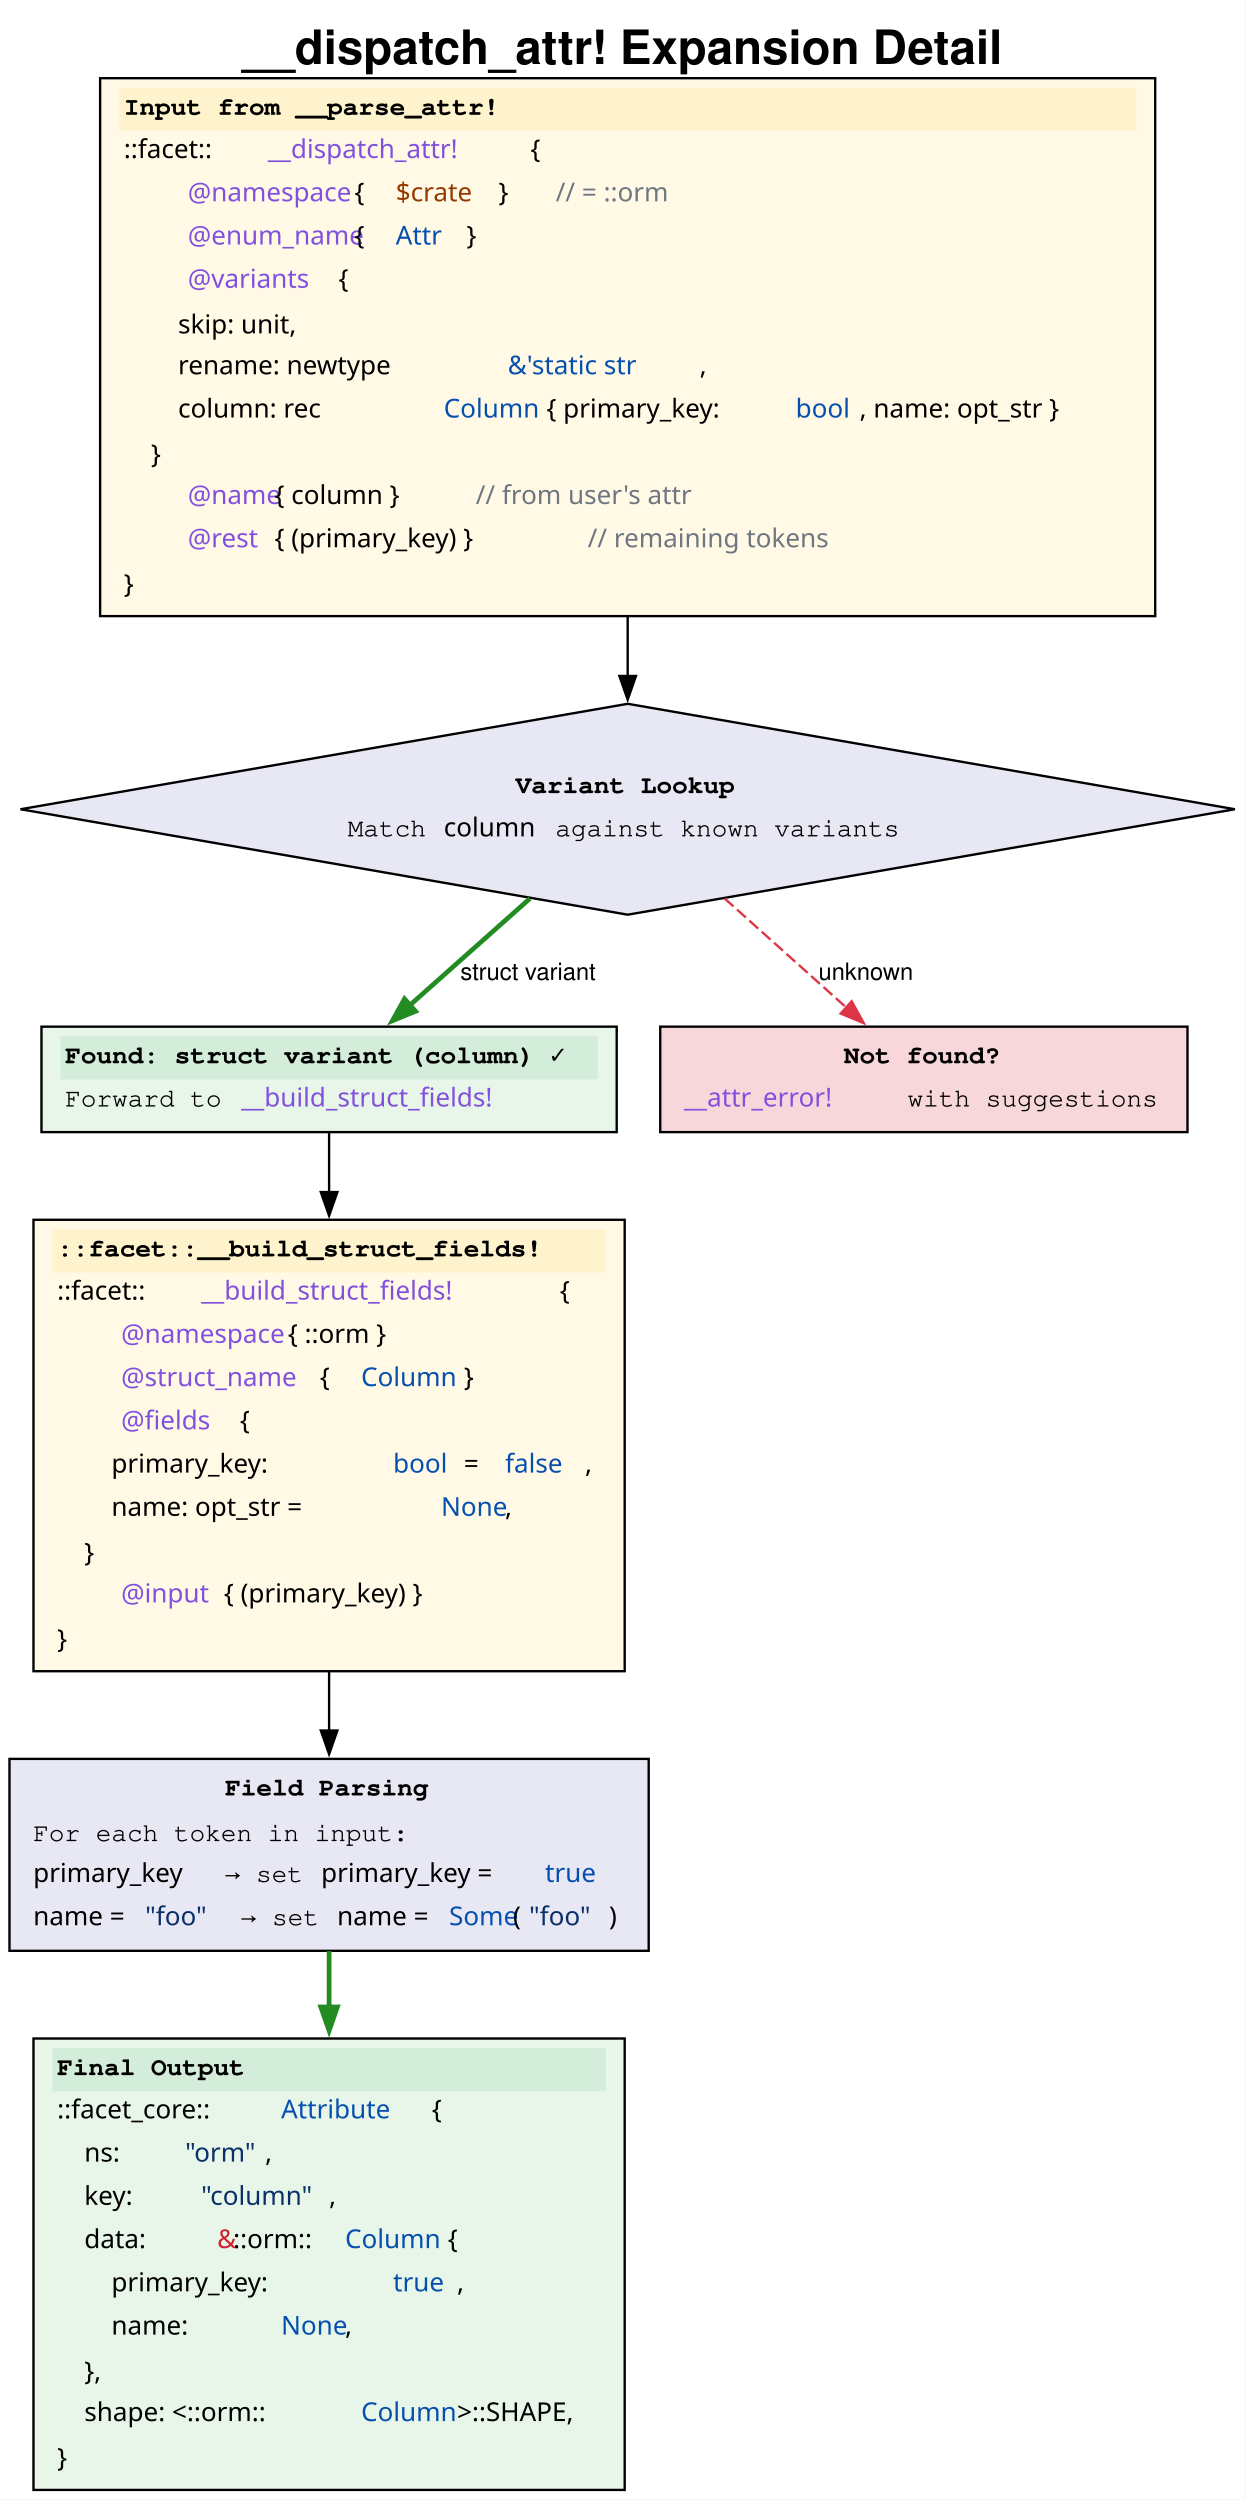
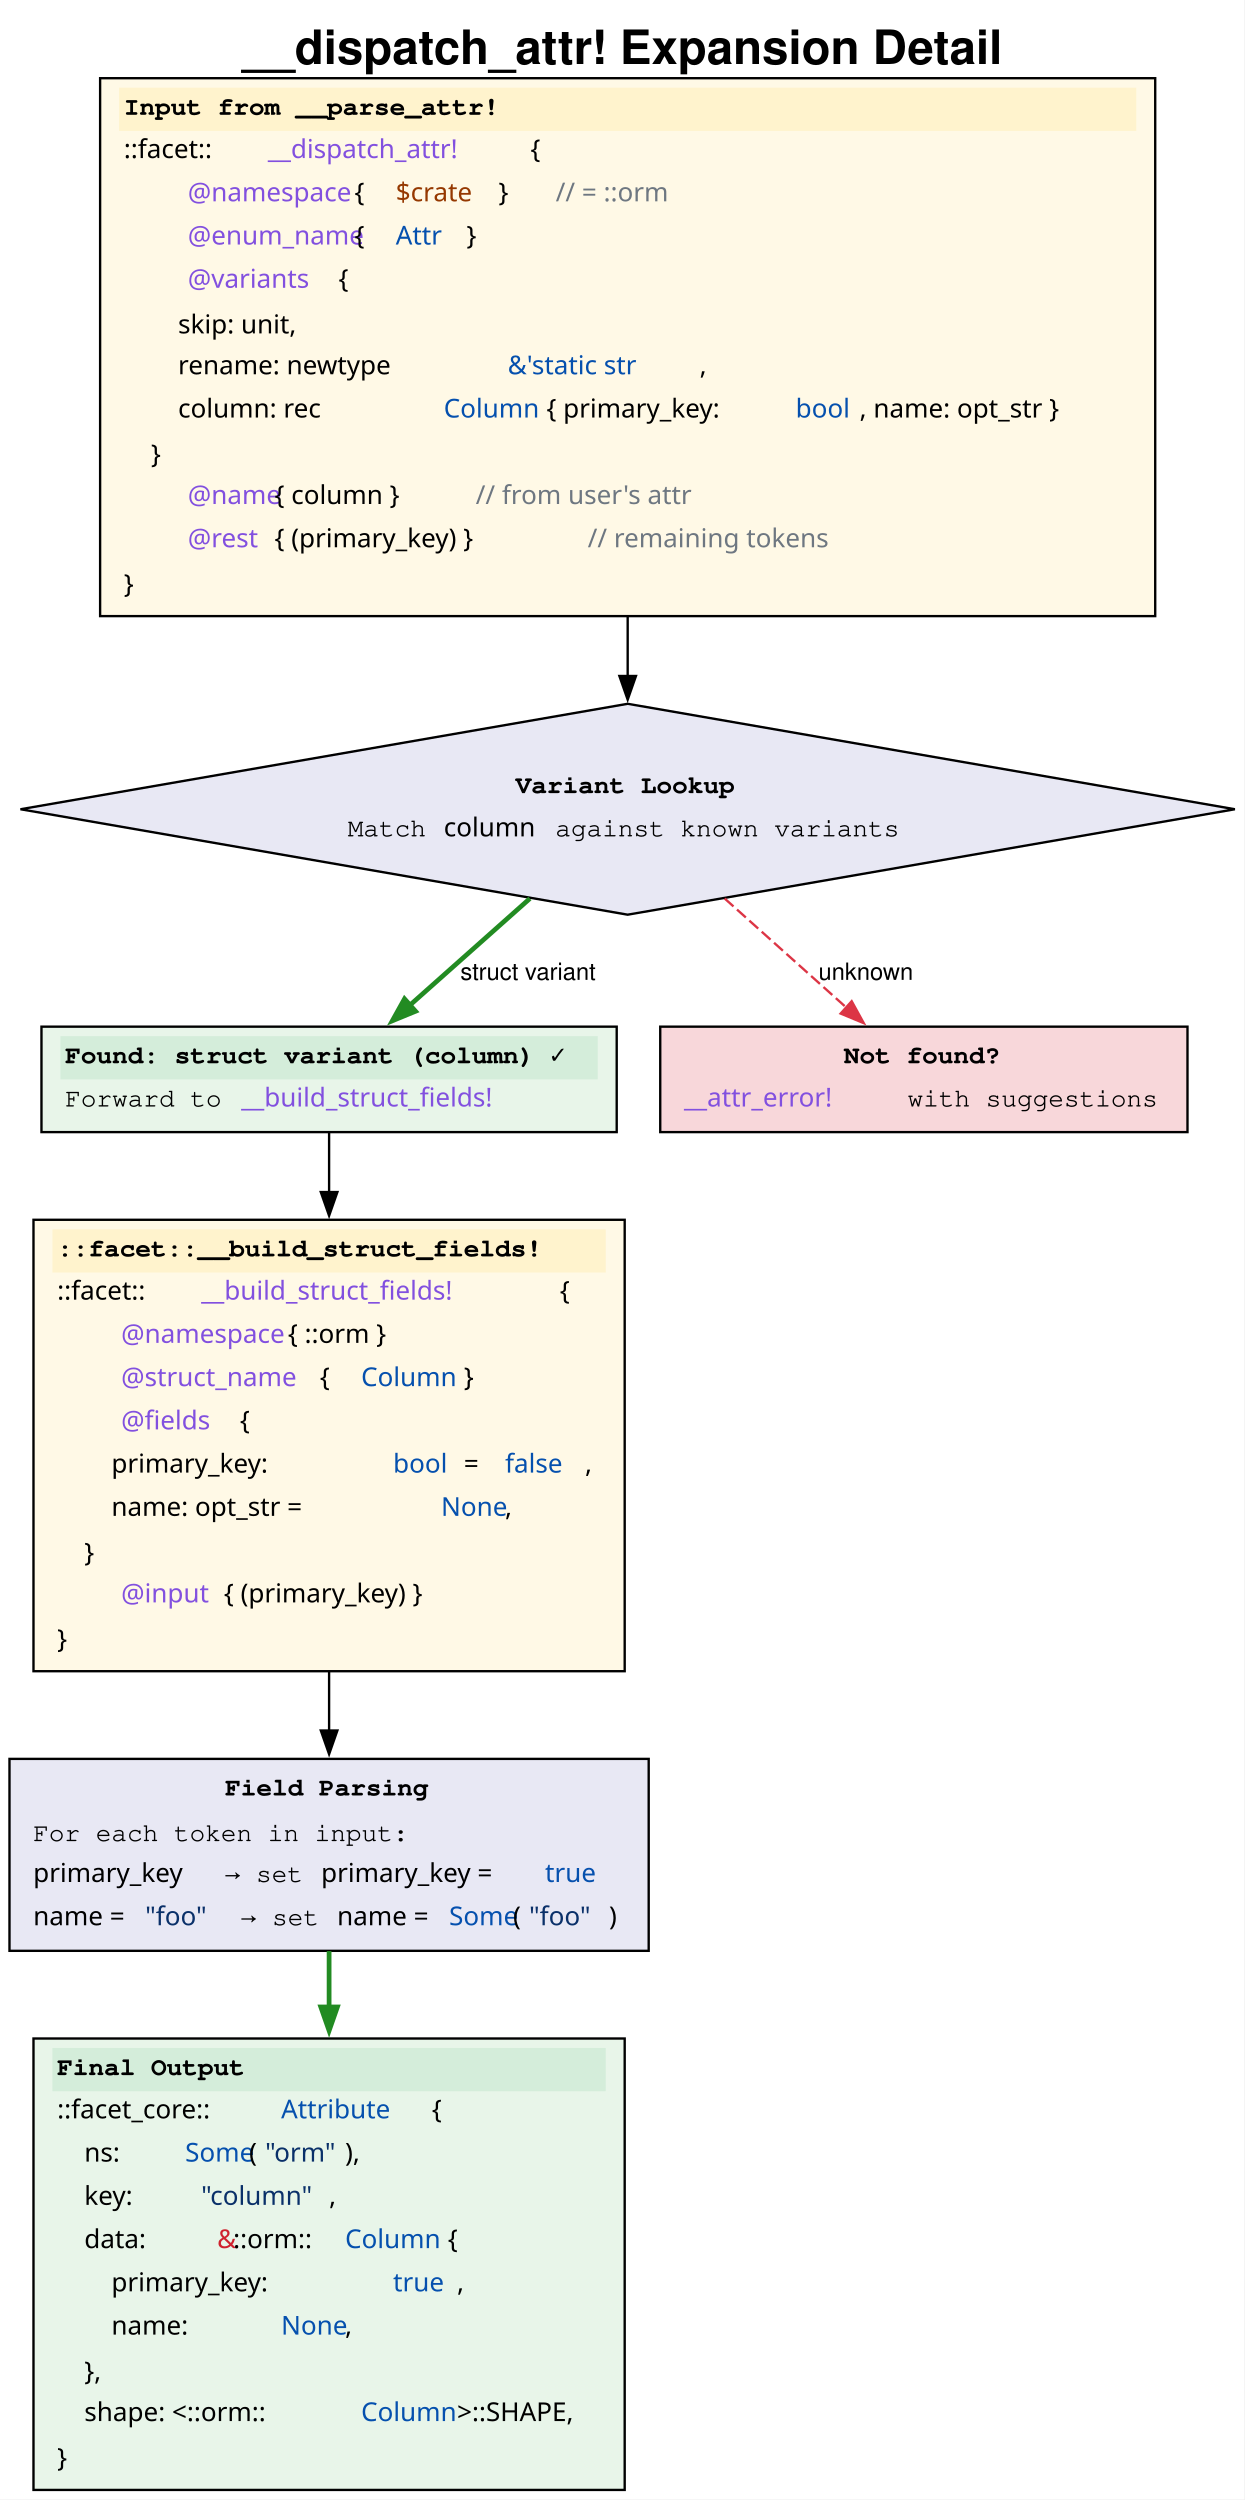
<svg xmlns="http://www.w3.org/2000/svg" width="525pt" height="1055pt" viewBox="0.00 0.00 525.00 1055.00">
  <g id="graph0" class="graph" transform="scale(1 1) rotate(0) translate(4 1050.75)">
    <polygon fill="white" stroke="none" points="-4,4 -4,-1050.75 521.12,-1050.75 521.12,4 -4,4" />
    <text xml:space="preserve" text-anchor="middle" x="258.56" y="-1023.75" font-family="Helvetica,sans-Serif" font-weight="bold" font-size="20.00">__dispatch_attr! Expansion Detail</text>
    <g id="node1" class="node">
      <polygon fill="#fff9e6" stroke="black" points="483.5,-1017.75 38.25,-1017.75 38.25,-790.75 483.5,-790.75 483.5,-1017.75" />
      <polygon fill="#fff3cd" stroke="none" points="46.25,-995.5 46.25,-1013.75 475.5,-1013.75 475.5,-995.5 46.25,-995.5" />
      <text xml:space="preserve" text-anchor="start" x="48.25" y="-1002.3" font-family="Monaco, Consolas, Courier" font-weight="bold" font-size="11.00">Input from __parse_attr!</text>
      <text xml:space="preserve" text-anchor="start" x="48.25" y="-984.05" font-family="Monaco" font-size="11.00">::facet::</text>
      <text xml:space="preserve" text-anchor="start" x="109" y="-984.05" font-family="Monaco" font-size="11.00" fill="#8250df">__dispatch_attr!</text>
      <text xml:space="preserve" text-anchor="start" x="217" y="-984.05" font-family="Monaco" font-size="11.00"> {</text>
      <text xml:space="preserve" text-anchor="start" x="48.25" y="-965.8" font-family="Monaco" font-size="11.00">    </text>
      <text xml:space="preserve" text-anchor="start" x="75.25" y="-965.8" font-family="Monaco" font-size="11.00" fill="#8250df">@namespace</text>
      <text xml:space="preserve" text-anchor="start" x="142.75" y="-965.8" font-family="Monaco" font-size="11.00"> { </text>
      <text xml:space="preserve" text-anchor="start" x="163" y="-965.8" font-family="Monaco" font-size="11.00" fill="#953800">$crate</text>
      <text xml:space="preserve" text-anchor="start" x="203.5" y="-965.8" font-family="Monaco" font-size="11.00"> }  </text>
      <text xml:space="preserve" text-anchor="start" x="230.5" y="-965.8" font-family="Monaco" font-size="11.00" fill="#6e7781">// = ::orm</text>
      <text xml:space="preserve" text-anchor="start" x="48.25" y="-947.55" font-family="Monaco" font-size="11.00">    </text>
      <text xml:space="preserve" text-anchor="start" x="75.25" y="-947.55" font-family="Monaco" font-size="11.00" fill="#8250df">@enum_name</text>
      <text xml:space="preserve" text-anchor="start" x="142.75" y="-947.55" font-family="Monaco" font-size="11.00"> { </text>
      <text xml:space="preserve" text-anchor="start" x="163" y="-947.55" font-family="Monaco" font-size="11.00" fill="#0550ae">Attr</text>
      <text xml:space="preserve" text-anchor="start" x="190" y="-947.55" font-family="Monaco" font-size="11.00"> }</text>
      <text xml:space="preserve" text-anchor="start" x="48.25" y="-929.3" font-family="Monaco" font-size="11.00">    </text>
      <text xml:space="preserve" text-anchor="start" x="75.25" y="-929.3" font-family="Monaco" font-size="11.00" fill="#8250df">@variants</text>
      <text xml:space="preserve" text-anchor="start" x="136" y="-929.3" font-family="Monaco" font-size="11.00"> {</text>
      <text xml:space="preserve" text-anchor="start" x="48.25" y="-910.05" font-family="Monaco" font-size="11.00">        skip: unit,</text>
      <text xml:space="preserve" text-anchor="start" x="48.25" y="-892.8" font-family="Monaco" font-size="11.00">        rename: newtype </text>
      <text xml:space="preserve" text-anchor="start" x="210.25" y="-892.8" font-family="Monaco" font-size="11.00" fill="#0550ae">&amp;'static str</text>
      <text xml:space="preserve" text-anchor="start" x="291.25" y="-892.8" font-family="Monaco" font-size="11.00">,</text>
      <text xml:space="preserve" text-anchor="start" x="48.25" y="-874.55" font-family="Monaco" font-size="11.00">        column: rec </text>
      <text xml:space="preserve" text-anchor="start" x="183.25" y="-874.55" font-family="Monaco" font-size="11.00" fill="#0550ae">Column</text>
      <text xml:space="preserve" text-anchor="start" x="223.75" y="-874.55" font-family="Monaco" font-size="11.00"> { primary_key: </text>
      <text xml:space="preserve" text-anchor="start" x="331.75" y="-874.55" font-family="Monaco" font-size="11.00" fill="#0550ae">bool</text>
      <text xml:space="preserve" text-anchor="start" x="358.75" y="-874.55" font-family="Monaco" font-size="11.00">, name: opt_str }</text>
      <text xml:space="preserve" text-anchor="start" x="48.25" y="-855.3" font-family="Monaco" font-size="11.00">    }</text>
      <text xml:space="preserve" text-anchor="start" x="48.25" y="-838.05" font-family="Monaco" font-size="11.00">    </text>
      <text xml:space="preserve" text-anchor="start" x="75.25" y="-838.05" font-family="Monaco" font-size="11.00" fill="#8250df">@name</text>
      <text xml:space="preserve" text-anchor="start" x="109" y="-838.05" font-family="Monaco" font-size="11.00"> { column }  </text>
      <text xml:space="preserve" text-anchor="start" x="196.75" y="-838.05" font-family="Monaco" font-size="11.00" fill="#6e7781">// from user's attr</text>
      <text xml:space="preserve" text-anchor="start" x="48.25" y="-819.8" font-family="Monaco" font-size="11.00">    </text>
      <text xml:space="preserve" text-anchor="start" x="75.25" y="-819.8" font-family="Monaco" font-size="11.00" fill="#8250df">@rest</text>
      <text xml:space="preserve" text-anchor="start" x="109" y="-819.8" font-family="Monaco" font-size="11.00"> { (primary_key) }  </text>
      <text xml:space="preserve" text-anchor="start" x="244" y="-819.8" font-family="Monaco" font-size="11.00" fill="#6e7781">// remaining tokens</text>
      <text xml:space="preserve" text-anchor="start" x="48.25" y="-800.55" font-family="Monaco" font-size="11.00">}</text>
    </g>
    <g id="node2" class="node">
      <polygon fill="#e8e8f4" stroke="black" points="260.88,-753.75 4.63,-709.25 260.87,-664.75 517.12,-709.25 260.88,-753.75" />
      <text xml:space="preserve" text-anchor="start" x="213.62" y="-716.05" font-family="Monaco, Consolas, Courier" font-weight="bold" font-size="11.00">Variant Lookup</text>
      <text xml:space="preserve" text-anchor="start" x="142.75" y="-697.8" font-family="Monaco, Consolas, Courier" font-size="11.00">Match </text>
      <text xml:space="preserve" text-anchor="start" x="183.25" y="-697.8" font-family="Monaco" font-size="11.00">column</text>
      <text xml:space="preserve" text-anchor="start" x="223.75" y="-697.8" font-family="Monaco, Consolas, Courier" font-size="11.00"> against known variants</text>
    </g>
    <g id="edge1" class="edge">
      <path fill="none" stroke="black" d="M260.88,-790.42C260.88,-781.78 260.88,-773.31 260.88,-765.31" />
      <polygon fill="black" stroke="black" points="264.38,-765.48 260.88,-755.48 257.38,-765.48 264.38,-765.48" />
    </g>
    <g id="node3" class="node">
      <polygon fill="#e8f5e9" stroke="black" points="256.25,-617.5 13.5,-617.5 13.5,-573 256.25,-573 256.25,-617.5" />
      <polygon fill="#d4edda" stroke="none" points="21.5,-595.25 21.5,-613.5 248.25,-613.5 248.25,-595.25 21.5,-595.25" />
      <text xml:space="preserve" text-anchor="start" x="23.5" y="-602.05" font-family="Monaco, Consolas, Courier" font-weight="bold" font-size="11.00">Found: struct variant (column) ✓</text>
      <text xml:space="preserve" text-anchor="start" x="23.5" y="-583.8" font-family="Monaco, Consolas, Courier" font-size="11.00">Forward to </text>
      <text xml:space="preserve" text-anchor="start" x="97.75" y="-583.8" font-family="Monaco" font-size="11.00" fill="#8250df">__build_struct_fields!</text>
    </g>
    <g id="edge2" class="edge">
      <path fill="none" stroke="#228b22" stroke-width="2" d="M219.62,-671.58C203.09,-656.89 184.3,-640.18 168.61,-626.24" />
      <polygon fill="#228b22" stroke="#228b22" stroke-width="2" points="171.36,-624 161.56,-619.97 166.71,-629.23 171.36,-624" />
      <text xml:space="preserve" text-anchor="middle" x="218.83" y="-637.25" font-family="Helvetica,sans-Serif" font-size="10.00">struct variant</text>
    </g>
    <g id="node7" class="node">
      <polygon fill="#f8d7da" stroke="black" points="497.12,-617.5 274.62,-617.5 274.62,-573 497.12,-573 497.12,-617.5" />
      <polygon fill="#f8d7da" stroke="none" points="282.62,-595.25 282.62,-613.5 489.12,-613.5 489.12,-595.25 282.62,-595.25" />
      <text xml:space="preserve" text-anchor="start" x="352.12" y="-602.05" font-family="Monaco, Consolas, Courier" font-weight="bold" font-size="11.00">Not found?</text>
      <text xml:space="preserve" text-anchor="start" x="284.62" y="-583.8" font-family="Monaco" font-size="11.00" fill="#8250df">__attr_error!</text>
      <text xml:space="preserve" text-anchor="start" x="372.38" y="-583.8" font-family="Monaco, Consolas, Courier" font-size="11.00"> with suggestions</text>
    </g>
    <g id="edge3" class="edge">
      <path fill="none" stroke="#dc3545" stroke-dasharray="5,2" d="M301.8,-671.58C318.51,-656.61 337.55,-639.55 353.28,-625.45" />
      <polygon fill="#dc3545" stroke="#dc3545" points="355.41,-628.25 360.52,-618.97 350.74,-623.03 355.41,-628.25" />
      <text xml:space="preserve" text-anchor="middle" x="361.38" y="-637.25" font-family="Helvetica,sans-Serif" font-size="10.00">unknown</text>
    </g>
    <g id="node4" class="node">
      <polygon fill="#fff9e6" stroke="black" points="259.62,-536 10.13,-536 10.13,-345.5 259.62,-345.5 259.62,-536" />
      <polygon fill="#fff3cd" stroke="none" points="18.12,-513.75 18.12,-532 251.62,-532 251.62,-513.75 18.12,-513.75" />
      <text xml:space="preserve" text-anchor="start" x="20.12" y="-520.55" font-family="Monaco, Consolas, Courier" font-weight="bold" font-size="11.00">::facet::__build_struct_fields!</text>
      <text xml:space="preserve" text-anchor="start" x="20.12" y="-502.3" font-family="Monaco" font-size="11.00">::facet::</text>
      <text xml:space="preserve" text-anchor="start" x="80.88" y="-502.3" font-family="Monaco" font-size="11.00" fill="#8250df">__build_struct_fields!</text>
      <text xml:space="preserve" text-anchor="start" x="229.38" y="-502.3" font-family="Monaco" font-size="11.00"> {</text>
      <text xml:space="preserve" text-anchor="start" x="20.12" y="-484.05" font-family="Monaco" font-size="11.00">    </text>
      <text xml:space="preserve" text-anchor="start" x="47.12" y="-484.05" font-family="Monaco" font-size="11.00" fill="#8250df">@namespace</text>
      <text xml:space="preserve" text-anchor="start" x="114.62" y="-484.05" font-family="Monaco" font-size="11.00"> { ::orm }</text>
      <text xml:space="preserve" text-anchor="start" x="20.12" y="-465.8" font-family="Monaco" font-size="11.00">    </text>
      <text xml:space="preserve" text-anchor="start" x="47.12" y="-465.8" font-family="Monaco" font-size="11.00" fill="#8250df">@struct_name</text>
      <text xml:space="preserve" text-anchor="start" x="128.12" y="-465.8" font-family="Monaco" font-size="11.00"> { </text>
      <text xml:space="preserve" text-anchor="start" x="148.38" y="-465.8" font-family="Monaco" font-size="11.00" fill="#0550ae">Column</text>
      <text xml:space="preserve" text-anchor="start" x="188.88" y="-465.8" font-family="Monaco" font-size="11.00"> }</text>
      <text xml:space="preserve" text-anchor="start" x="20.12" y="-447.55" font-family="Monaco" font-size="11.00">    </text>
      <text xml:space="preserve" text-anchor="start" x="47.12" y="-447.55" font-family="Monaco" font-size="11.00" fill="#8250df">@fields</text>
      <text xml:space="preserve" text-anchor="start" x="94.38" y="-447.55" font-family="Monaco" font-size="11.00"> {</text>
      <text xml:space="preserve" text-anchor="start" x="20.12" y="-429.3" font-family="Monaco" font-size="11.00">        primary_key: </text>
      <text xml:space="preserve" text-anchor="start" x="161.88" y="-429.3" font-family="Monaco" font-size="11.00" fill="#0550ae">bool</text>
      <text xml:space="preserve" text-anchor="start" x="188.88" y="-429.3" font-family="Monaco" font-size="11.00"> = </text>
      <text xml:space="preserve" text-anchor="start" x="209.12" y="-429.3" font-family="Monaco" font-size="11.00" fill="#0550ae">false</text>
      <text xml:space="preserve" text-anchor="start" x="242.88" y="-429.3" font-family="Monaco" font-size="11.00">,</text>
      <text xml:space="preserve" text-anchor="start" x="20.12" y="-411.05" font-family="Monaco" font-size="11.00">        name: opt_str = </text>
      <text xml:space="preserve" text-anchor="start" x="182.12" y="-411.05" font-family="Monaco" font-size="11.00" fill="#0550ae">None</text>
      <text xml:space="preserve" text-anchor="start" x="209.12" y="-411.05" font-family="Monaco" font-size="11.00">,</text>
      <text xml:space="preserve" text-anchor="start" x="20.12" y="-391.8" font-family="Monaco" font-size="11.00">    }</text>
      <text xml:space="preserve" text-anchor="start" x="20.12" y="-374.55" font-family="Monaco" font-size="11.00">    </text>
      <text xml:space="preserve" text-anchor="start" x="47.12" y="-374.55" font-family="Monaco" font-size="11.00" fill="#8250df">@input</text>
      <text xml:space="preserve" text-anchor="start" x="87.62" y="-374.55" font-family="Monaco" font-size="11.00"> { (primary_key) }</text>
      <text xml:space="preserve" text-anchor="start" x="20.12" y="-355.3" font-family="Monaco" font-size="11.00">}</text>
    </g>
    <g id="edge4" class="edge">
      <path fill="none" stroke="black" d="M134.88,-572.72C134.88,-565.47 134.88,-556.81 134.88,-547.45" />
      <polygon fill="black" stroke="black" points="138.38,-547.7 134.88,-537.7 131.38,-547.7 138.38,-547.7" />
    </g>
    <g id="node5" class="node">
      <polygon fill="#e8e8f4" stroke="black" points="269.75,-308.5 0,-308.5 0,-227.5 269.75,-227.5 269.75,-308.5" />
      <polygon fill="#e8e8f4" stroke="none" points="8,-286.25 8,-304.5 261.75,-304.5 261.75,-286.25 8,-286.25" />
      <text xml:space="preserve" text-anchor="start" x="91" y="-293.05" font-family="Monaco, Consolas, Courier" font-weight="bold" font-size="11.00">Field Parsing</text>
      <text xml:space="preserve" text-anchor="start" x="10" y="-273.8" font-family="Monaco, Consolas, Courier" font-size="11.00">For each token in input:</text>
      <text xml:space="preserve" text-anchor="start" x="10" y="-256.55" font-family="Monaco" font-size="11.00">primary_key</text>
      <text xml:space="preserve" text-anchor="start" x="84.25" y="-256.55" font-family="Monaco, Consolas, Courier" font-size="11.00"> → set </text>
      <text xml:space="preserve" text-anchor="start" x="131.5" y="-256.55" font-family="Monaco" font-size="11.00">primary_key = </text>
      <text xml:space="preserve" text-anchor="start" x="226" y="-256.55" font-family="Monaco" font-size="11.00" fill="#0550ae">true</text>
      <text xml:space="preserve" text-anchor="start" x="10" y="-238.3" font-family="Monaco" font-size="11.00">name = </text>
      <text xml:space="preserve" text-anchor="start" x="57.25" y="-238.3" font-family="Monaco" font-size="11.00" fill="#0a3069">"foo"</text>
      <text xml:space="preserve" text-anchor="start" x="91" y="-238.3" font-family="Monaco, Consolas, Courier" font-size="11.00"> → set </text>
      <text xml:space="preserve" text-anchor="start" x="138.25" y="-238.3" font-family="Monaco" font-size="11.00">name = </text>
      <text xml:space="preserve" text-anchor="start" x="185.5" y="-238.3" font-family="Monaco" font-size="11.00" fill="#0550ae">Some</text>
      <text xml:space="preserve" text-anchor="start" x="212.5" y="-238.3" font-family="Monaco" font-size="11.00">(</text>
      <text xml:space="preserve" text-anchor="start" x="219.25" y="-238.3" font-family="Monaco" font-size="11.00" fill="#0a3069">"foo"</text>
      <text xml:space="preserve" text-anchor="start" x="253" y="-238.3" font-family="Monaco" font-size="11.00">)</text>
    </g>
    <g id="edge5" class="edge">
      <path fill="none" stroke="black" d="M134.88,-345.39C134.88,-336.78 134.88,-328.3 134.88,-320.3" />
      <polygon fill="black" stroke="black" points="138.38,-320.48 134.88,-310.48 131.38,-320.48 138.38,-320.48" />
    </g>
    <g id="node6" class="node">
      <polygon fill="#e8f5e9" stroke="black" points="259.62,-190.5 10.13,-190.5 10.13,0 259.62,0 259.62,-190.5" />
      <polygon fill="#d4edda" stroke="none" points="18.12,-168.25 18.12,-186.5 251.62,-186.5 251.62,-168.25 18.12,-168.25" />
      <text xml:space="preserve" text-anchor="start" x="20.12" y="-175.05" font-family="Monaco, Consolas, Courier" font-weight="bold" font-size="11.00">Final Output</text>
      <text xml:space="preserve" text-anchor="start" x="20.12" y="-156.8" font-family="Monaco" font-size="11.00">::facet_core::</text>
      <text xml:space="preserve" text-anchor="start" x="114.62" y="-156.8" font-family="Monaco" font-size="11.00" fill="#0550ae">Attribute</text>
      <text xml:space="preserve" text-anchor="start" x="175.38" y="-156.8" font-family="Monaco" font-size="11.00"> {</text>
      <text xml:space="preserve" text-anchor="start" x="20.12" y="-138.55" font-family="Monaco" font-size="11.00">    ns: </text>
-       <text xml:space="preserve" text-anchor="start" x="74.12" y="-138.55" font-family="Monaco" font-size="11.00" fill="#0a3069">"orm"</text>
-       <text xml:space="preserve" text-anchor="start" x="107.88" y="-138.55" font-family="Monaco" font-size="11.00">,</text>
+       <text xml:space="preserve" text-anchor="start" x="74.12" y="-138.55" font-family="Monaco" font-size="11.00" fill="#0550ae">Some</text>
+       <text xml:space="preserve" text-anchor="start" x="101.12" y="-138.55" font-family="Monaco" font-size="11.00">(</text>
+       <text xml:space="preserve" text-anchor="start" x="107.88" y="-138.55" font-family="Monaco" font-size="11.00" fill="#0a3069">"orm"</text>
+       <text xml:space="preserve" text-anchor="start" x="141.62" y="-138.55" font-family="Monaco" font-size="11.00">),</text>
      <text xml:space="preserve" text-anchor="start" x="20.12" y="-120.3" font-family="Monaco" font-size="11.00">    key: </text>
      <text xml:space="preserve" text-anchor="start" x="80.88" y="-120.3" font-family="Monaco" font-size="11.00" fill="#0a3069">"column"</text>
      <text xml:space="preserve" text-anchor="start" x="134.88" y="-120.3" font-family="Monaco" font-size="11.00">,</text>
      <text xml:space="preserve" text-anchor="start" x="20.12" y="-102.05" font-family="Monaco" font-size="11.00">    data: </text>
      <text xml:space="preserve" text-anchor="start" x="87.62" y="-102.05" font-family="Monaco" font-size="11.00" fill="#cf222e">&amp;</text>
      <text xml:space="preserve" text-anchor="start" x="94.38" y="-102.05" font-family="Monaco" font-size="11.00">::orm::</text>
      <text xml:space="preserve" text-anchor="start" x="141.62" y="-102.05" font-family="Monaco" font-size="11.00" fill="#0550ae">Column</text>
      <text xml:space="preserve" text-anchor="start" x="182.12" y="-102.05" font-family="Monaco" font-size="11.00"> {</text>
      <text xml:space="preserve" text-anchor="start" x="20.12" y="-83.8" font-family="Monaco" font-size="11.00">        primary_key: </text>
      <text xml:space="preserve" text-anchor="start" x="161.88" y="-83.8" font-family="Monaco" font-size="11.00" fill="#0550ae">true</text>
      <text xml:space="preserve" text-anchor="start" x="188.88" y="-83.8" font-family="Monaco" font-size="11.00">,</text>
      <text xml:space="preserve" text-anchor="start" x="20.12" y="-65.55" font-family="Monaco" font-size="11.00">        name: </text>
      <text xml:space="preserve" text-anchor="start" x="114.62" y="-65.55" font-family="Monaco" font-size="11.00" fill="#0550ae">None</text>
      <text xml:space="preserve" text-anchor="start" x="141.62" y="-65.55" font-family="Monaco" font-size="11.00">,</text>
      <text xml:space="preserve" text-anchor="start" x="20.12" y="-46.3" font-family="Monaco" font-size="11.00">    },</text>
      <text xml:space="preserve" text-anchor="start" x="20.12" y="-29.05" font-family="Monaco" font-size="11.00">    shape: &lt;::orm::</text>
      <text xml:space="preserve" text-anchor="start" x="148.38" y="-29.05" font-family="Monaco" font-size="11.00" fill="#0550ae">Column</text>
      <text xml:space="preserve" text-anchor="start" x="188.88" y="-29.05" font-family="Monaco" font-size="11.00">&gt;::SHAPE,</text>
      <text xml:space="preserve" text-anchor="start" x="20.12" y="-9.8" font-family="Monaco" font-size="11.00">}</text>
    </g>
    <g id="edge6" class="edge">
      <path fill="none" stroke="#228b22" stroke-width="2" d="M134.88,-227.4C134.88,-220 134.88,-211.96 134.88,-203.62" />
      <polygon fill="#228b22" stroke="#228b22" stroke-width="2" points="138.38,-203.8 134.88,-193.8 131.38,-203.8 138.38,-203.8" />
    </g>
  </g>
</svg>
